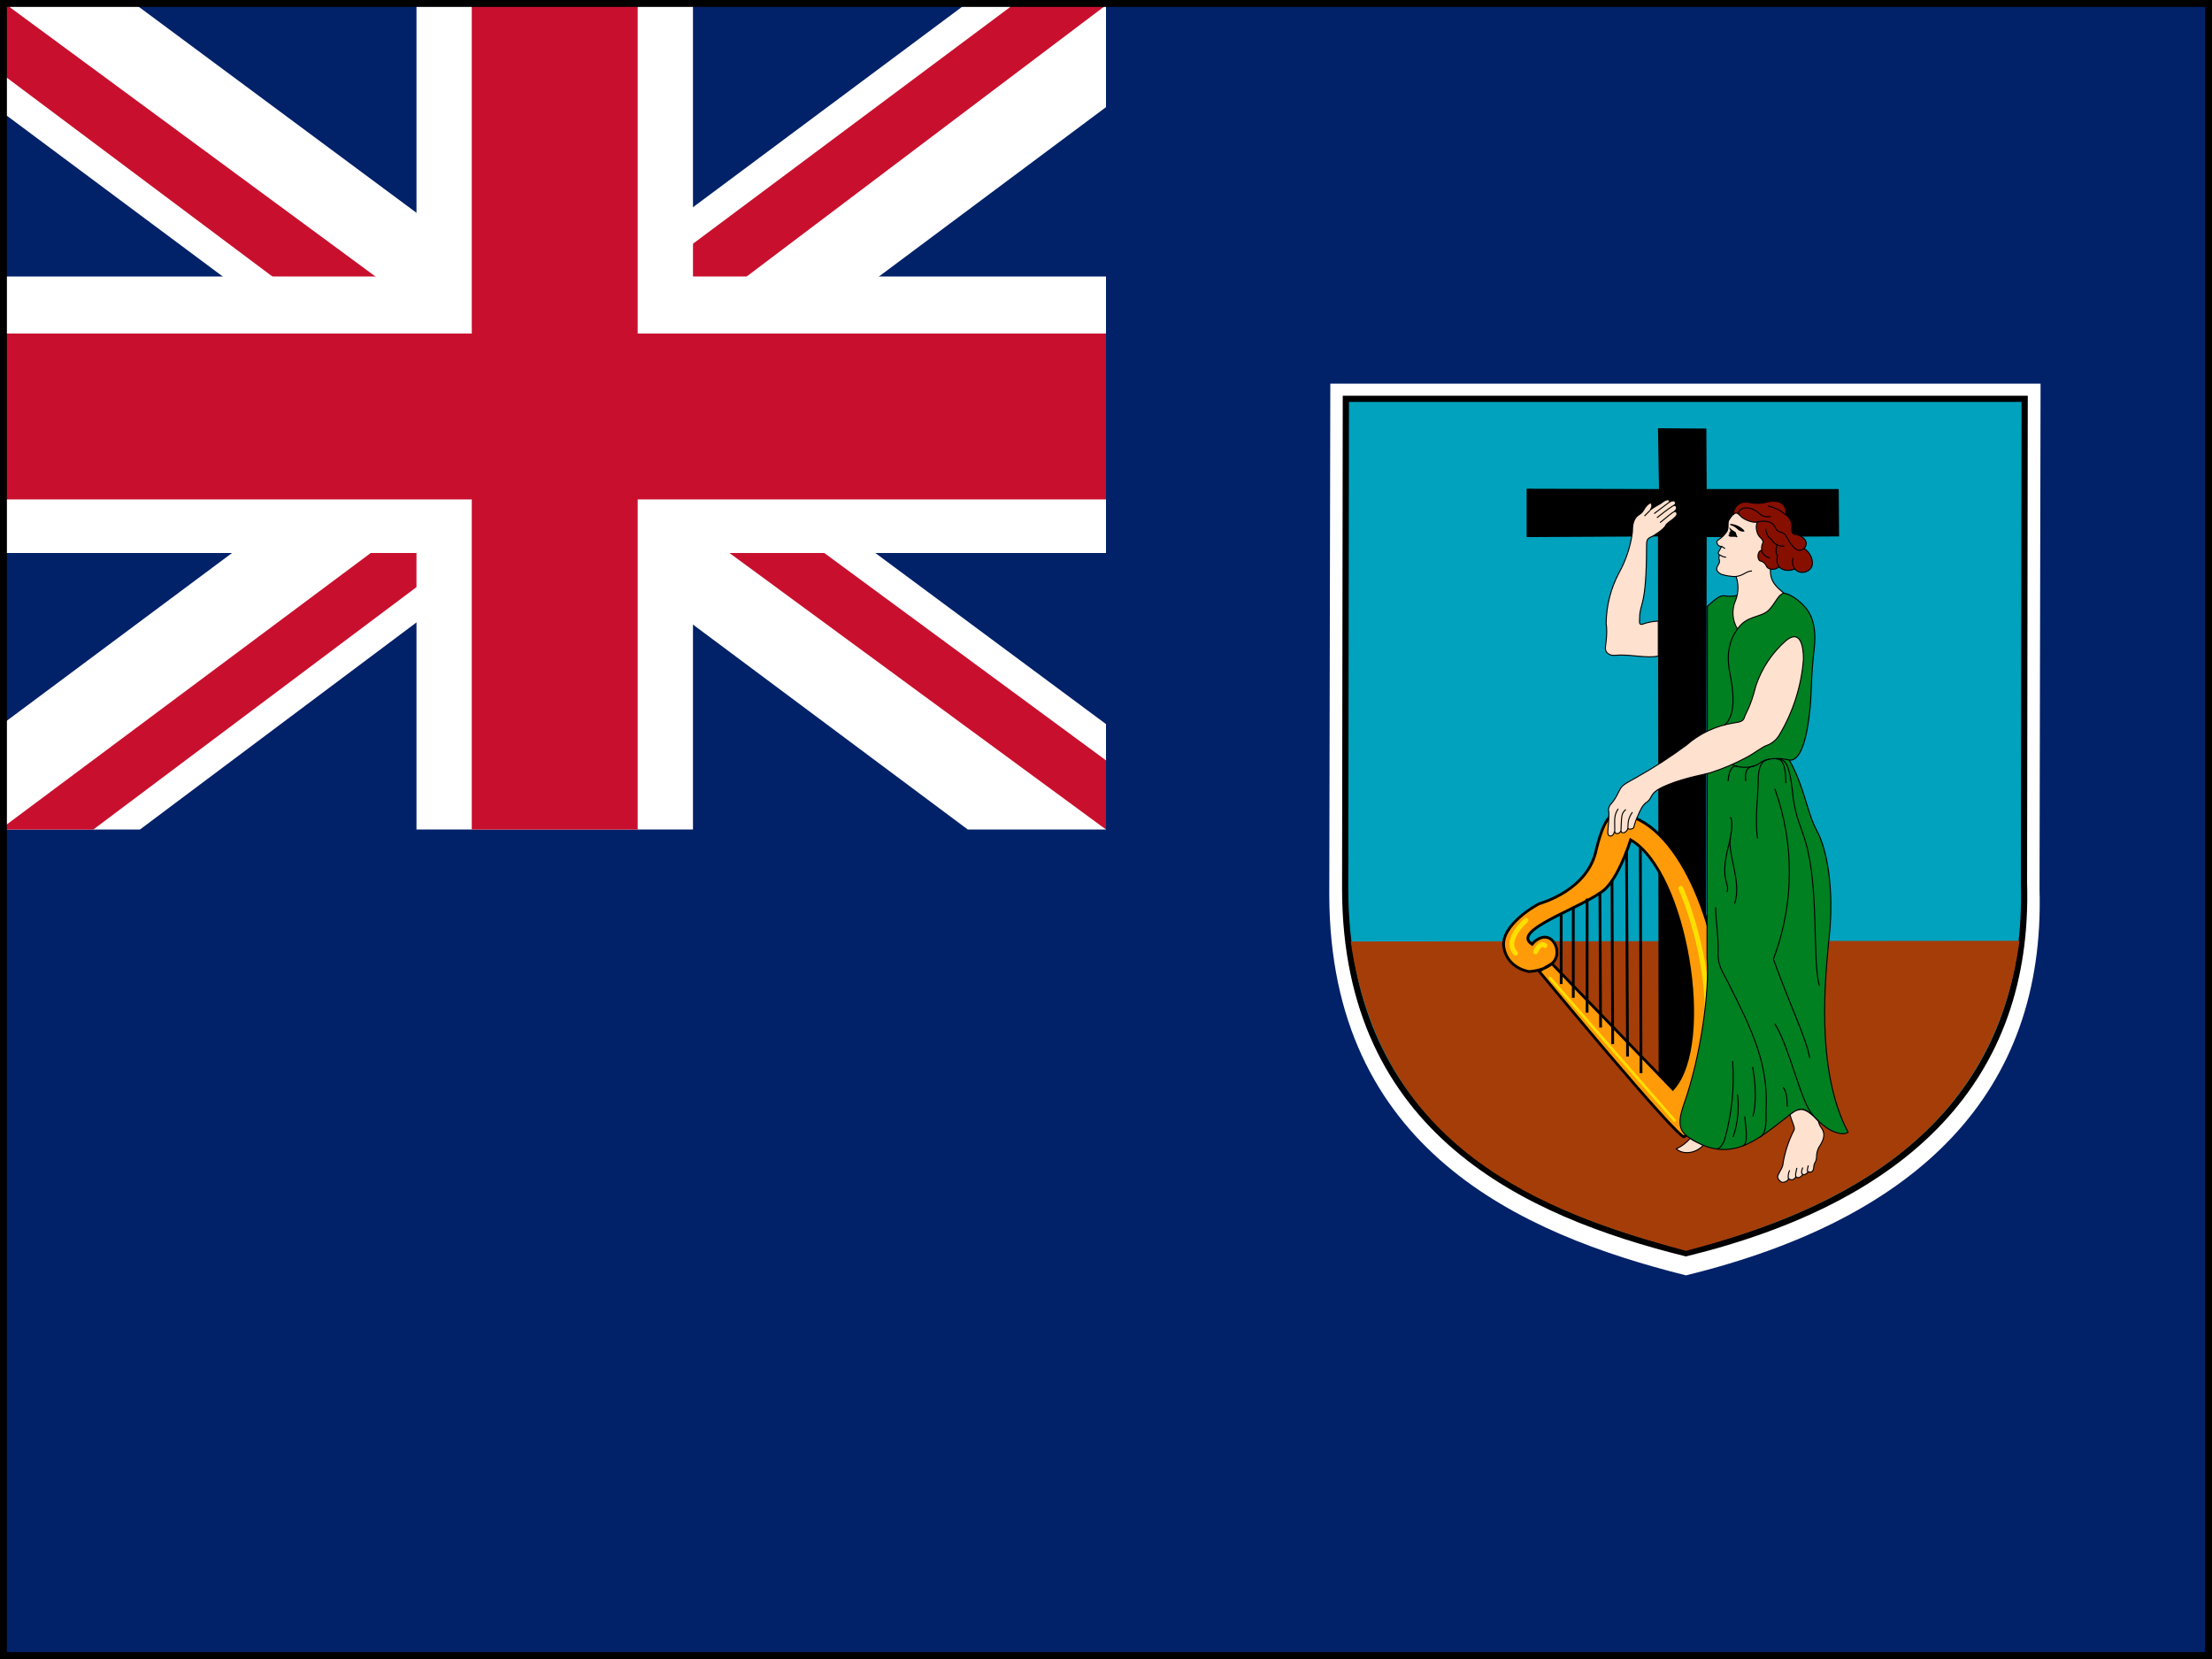
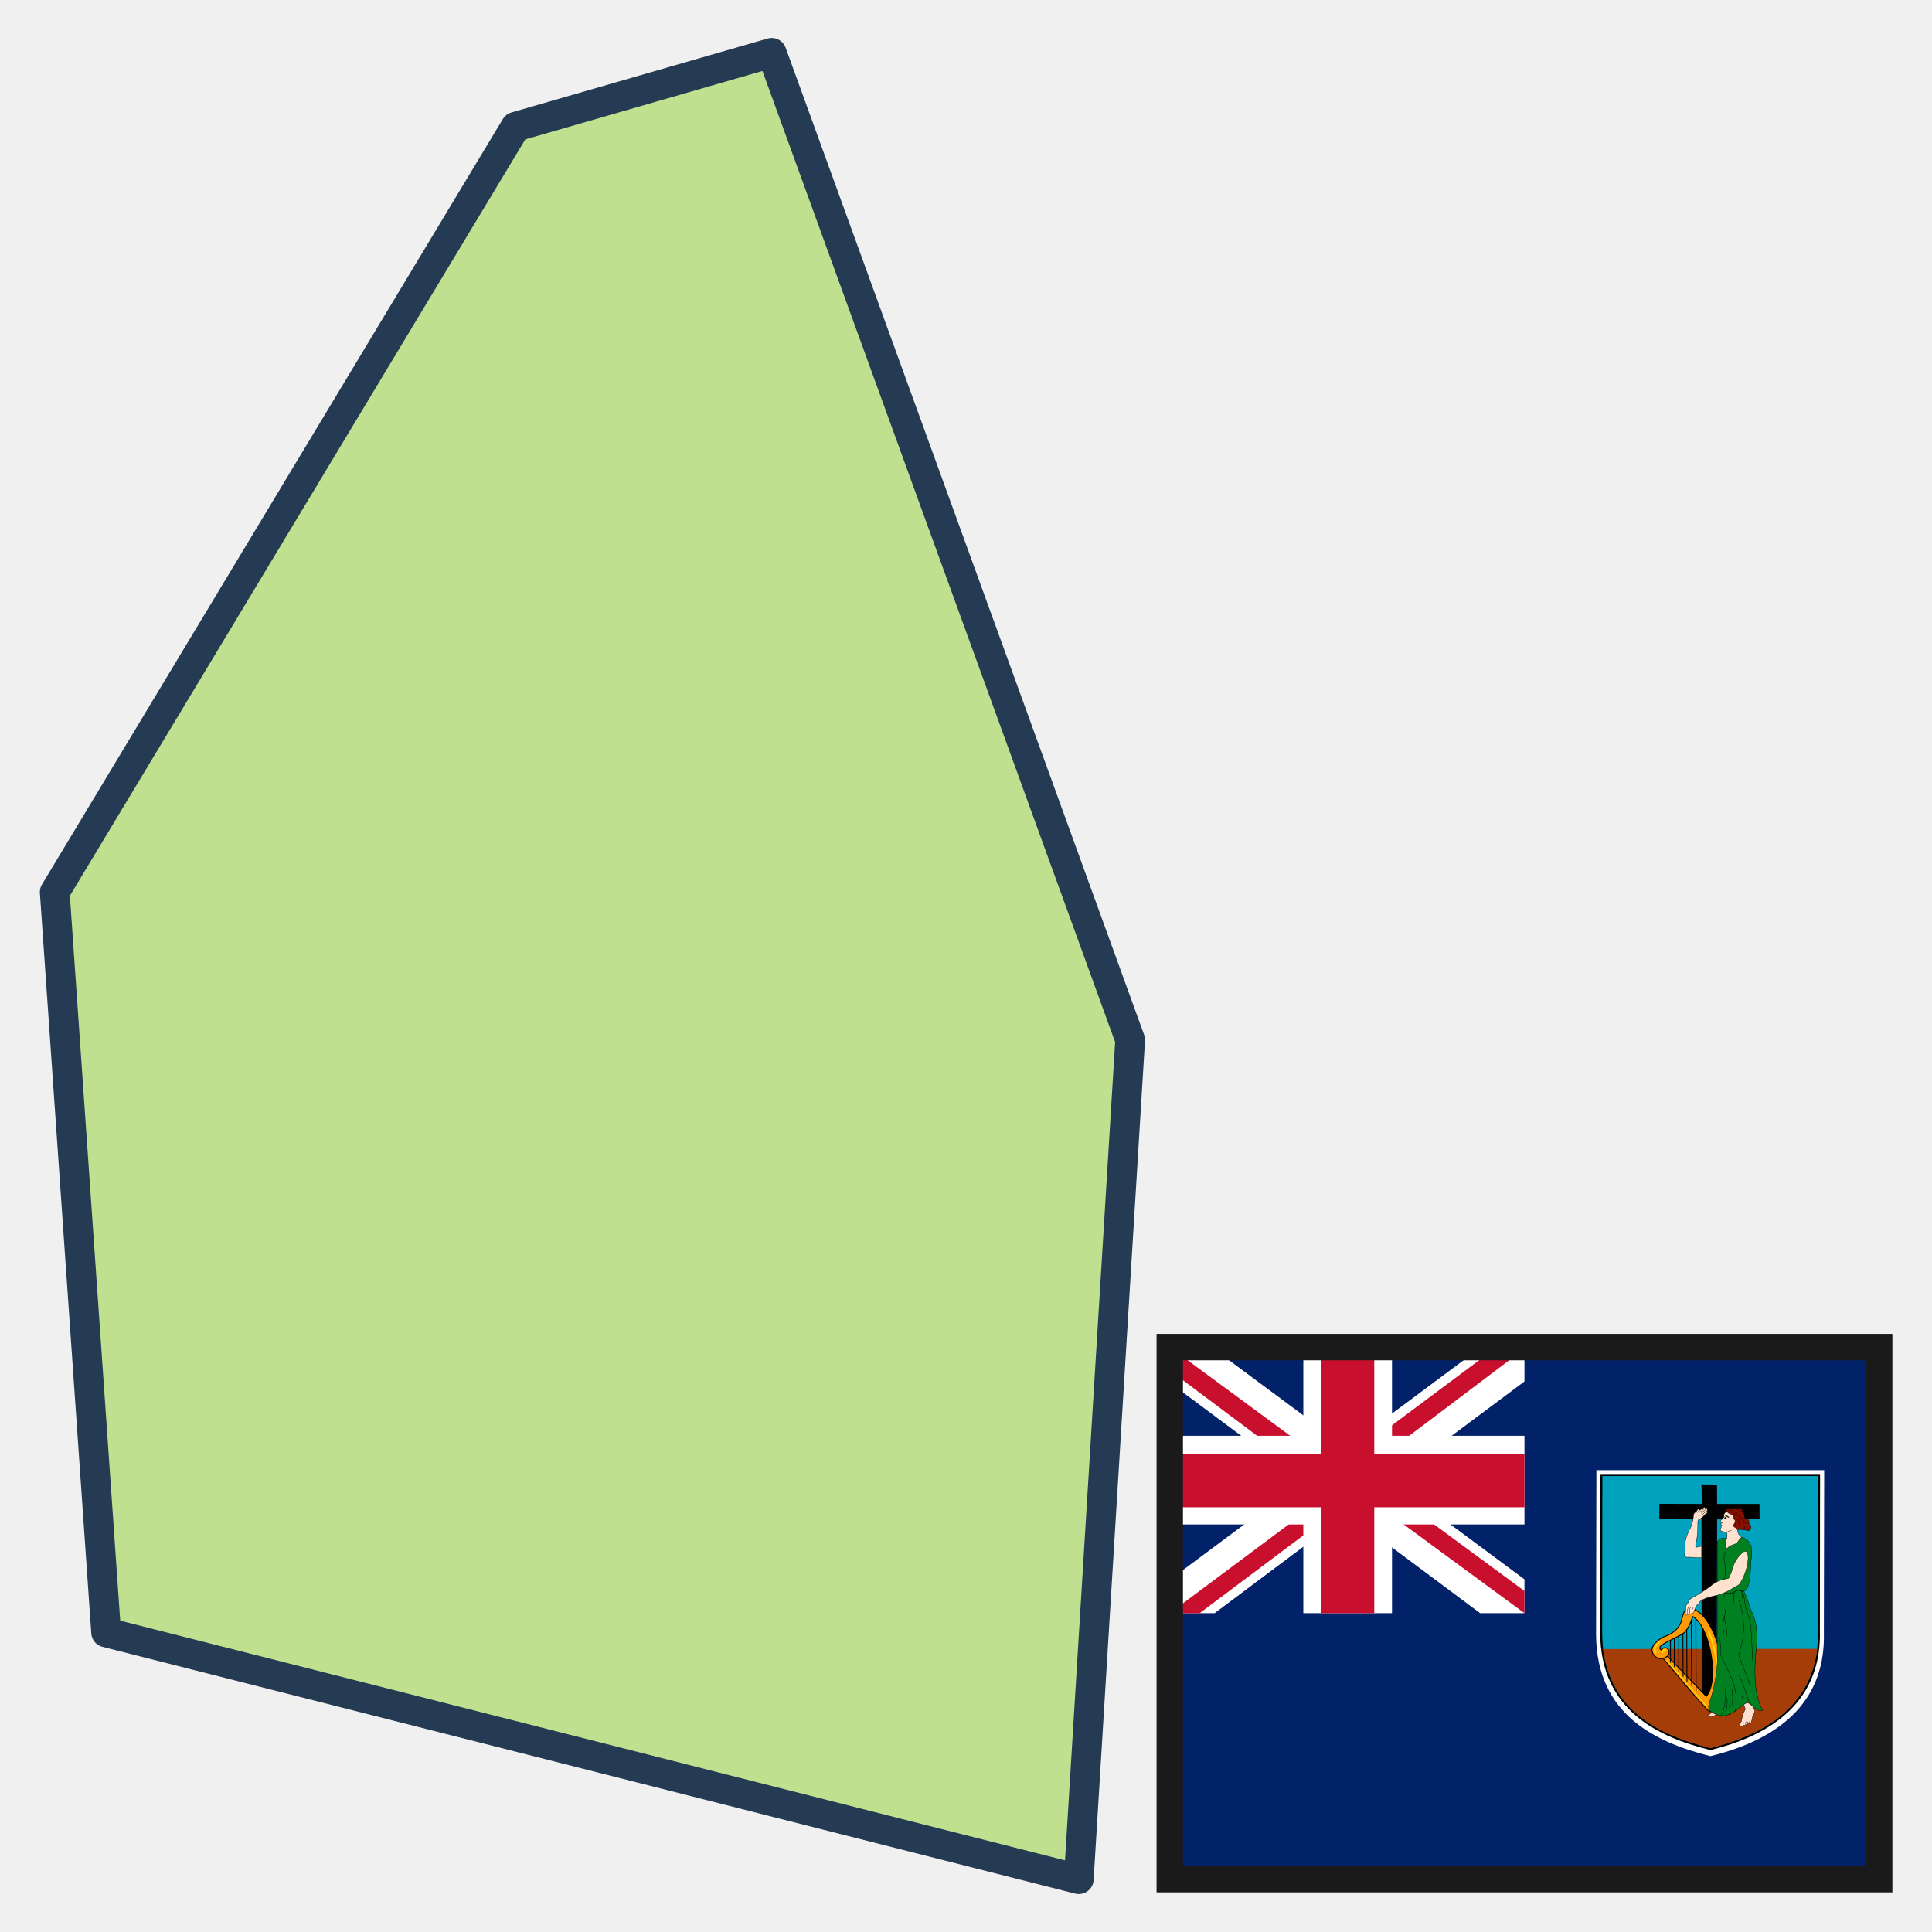
- <svg xmlns="http://www.w3.org/2000/svg" id="flag-icons-ms" viewBox="0 0 640 480" data-copyright="© 2026 Sensory App House">
-   <path fill="#012169" d="M0 0h640v480H0z" />
-   <path fill="#fff" d="M384.9 111h205.5l-.3 146.3c1.7 58.7-34.9 95.2-102.3 111.7-47.9-12-103-36.5-103.2-110z" />
-   <path fill="#00a2bd" stroke="#000" stroke-width="1.8" d="M389.4 115.4h196.4l-.2 140.2c1.6 56.3-33.4 91.2-97.8 107-45.8-11.4-98.5-35-98.6-105.4z" />
-   <path fill="#a53d08" d="M584.3 272.2c-7.2 53.7-48.6 77.2-96.5 89.7-42.5-11.4-88.2-29.6-97-89.5z" />
-   <path d="m480 141.5-.3-17.6 14 .1.1 17.5H532l.1 13.7-38.3.2-.3 161.4-13.6.1-.2-161.7-38 .2v-14z" />
-   <path fill="#ff9a08" fill-rule="evenodd" stroke="#000" stroke-width=".8" d="m449 278.8 35 36.3c12.1-13.3 3.7-63-12.2-72.1-1.9 5.9-5.1 13-8.6 15.2-7.5 5.2-26.1 11.2-19.9 15 1.4-1.9 5.1-3.7 6.9.6 2 6.9-7.8 7.3-7.8 7.3s-6.2-.8-7.3-7c-1-6.4 9.3-12.2 10.2-12.6.8-.3 14.3-4 16.6-15.9 2.9-11.8 5.8-10 6.3-10.2 17.7 1.7 29.2 33.3 29.9 55.5s-9 37-10.8 38c-1.7.9-42-47.9-42-47.9z" />
-   <path fill="#ff9a08" stroke="#000" stroke-width=".8" d="m474.6 245 .2 65.5m-4.2-64.2.3 59.4m-4.5-50.8.2 47.2m-3.7-43.9.2 39.1m-3.9-37.3v33m-4-30.4v26.1m-3.5-24v20" />
-   <g fill="none" stroke="#ffdf00" stroke-linecap="round" stroke-width="1.8">
-     <path stroke-width=".8" d="m448.5 283 36 41.2" />
-     <path stroke-width="1.4" d="M486.3 257s16.4 35.7 1.2 65m-43.2-46.6s1.2-3.1 2.7-1.8m-5.5-7.3s-6.6 5.7-3 9.5" />
+ <svg xmlns="http://www.w3.org/2000/svg" viewBox="0 0 512 512">
+   <g transform="translate(-131.15 -32.15) scale(1.1256)">
+     <path d="M 382.6 273.4 L 370.5 471.0 L 141.5 412.9 L 129.4 238.6 L 237.9 58.4 L 298.2 41.0 L 382.6 273.4 Z" fill="#bfe08f" stroke="#243b53" stroke-width="7" stroke-linejoin="round" fill-rule="evenodd" />
  </g>
-   <path fill="#008021" stroke="#000" stroke-width=".3" d="M494 175.4c2.3-2 3.6-3.3 5.1-3s3.5 0 5-.4a31 31 0 0 1 12-.4c1 .2 2.5.7 4.6 2.5s5.2 5 4.2 13.6-.7 12.3-1.2 17.2c-.8 8.5-2.7 15.5-6 15 4.5 8 5 15 8 20.5s4.8 16.8 3.7 29c-1.2 12.3-4.4 39.7 5.3 58.2-1.6 1.1-5.5 0-9-3.7s-5-3.6-7.8-1.4c-8.8 6.7-17 14.8-29.1 6.7-2.8-1.8-3.6-4-1.6-9.7 5-14 7.5-33.4 6.7-42.4z" />
-   <path fill="#ffe1cf" stroke="#000" stroke-width=".3" d="M502.3 166.8a10 10 0 0 1-.1 6.8 9 9 0 0 0 .5 8.4c2.7-4 6.6-3.2 9-5.4 2.2-2.3 2.7-4.5 4.4-5-1.7-1.5-4.3-3.2-3.8-7.5.6-4.4 6.7-8 1.2-14.6a8 8 0 0 0-13.4 1.2c-.3.8.2 2.4-.7 3.4a8 8 0 0 1-2.1 2q-1 .6-.2 1.6.3.4 1 .4l-.8 1.5q-.4.4.2 1c-.5 1.3.4 1.5-.2 2.5s-1.2 2 .6 3c.6.3 3 .8 4.4.7zm-22.5 23c-3.2.8-8.4-.6-12.3-.2-1.8.2-3.2-.7-3-2.4s.6-4.4.2-6.8a32 32 0 0 1 3.8-14.8 33 33 0 0 0 3.8-11.6c0-1.9.2-3.9 1.8-5 1.2-.7 1.4-1.4 1.8-2 1-1.5 2-1.8 2-1q.2.7-.5 1.6c1-.8 2.8-1.8 3.2-2 .4-.4 2.4-1.8 2.5-.4q1.3-.6 1.6 0 .2.6-.3 1c.6 0 1.2.9 0 1.8.7-.2 1.3.8.2 1.7-1 1-2.4 1.6-2.7 2.4s-3.2 2.9-4.3 3.3c-1.1.5-1.2 1.1-1.2 2.7 0 17.8-2 16.3-2 20.7 0 1-.3 2.1.8 1.8a15 15 0 0 1 4.6-.9v10zm.7 38.2c5.2-2.6 11.2-3.6 14.3-4.4a62 62 0 0 0 10.4-4.4c2.5-1.3 4.5-3 5.9-3.5a7 7 0 0 0 3.8-3.2 50 50 0 0 0 6.9-21.8c0-4-1-8.6-5-5.4a30 30 0 0 0-8.8 13.2c-1.6 6.4-3 7.9-3.3 9.1-.4 1.3-1.6 1.3-3.2 1.6a27 27 0 0 0-13.6 6.4 136 136 0 0 1-14.2 9.2c-3.7 2.1-4.4 2.3-5.2 4q-1.2 2.5-2.2 3.6-1.2 1.2-.8 2.6c.1.8-.2 4.2-.3 5.4s.3 1.4.7 1.5c.4 0 1-.2 1.3-1.6-.2 1.4 1.7 1 1.8-.1 0 1.5 2 .6 2-.8 0 1 1.7.3 1.7 0q.5-2 1.2-3.4c.6-1.4 1.3-3.2 2.7-4 1.5-1.2.8-2.4 3.9-4zm37.4 94.5c.3 1.3 1 2.7 1.2 3.6s-.2 1.1-.4 1.6a33 33 0 0 0-2.8 8.8c0 1.2-1 2.4-1.3 3.2q-.8 1.2.8 2.3c.4.3 2-.2 2.1-1q1.2.9 2.1-.5 1 .7 2-.7c.5.3 1.3-.3 1.6-.8.8.4 1.6 0 1.6-1.6q.1-.7.5-1.3.3-.7.3-1.7c0-.7.3-2 .9-2.8.6-1 1.5-2.5 1.1-4-.4-1.4-1-1.3-1.5-3.2-1.3-1.4-3-3.2-4.8-3.4-1.8 0-2.8 1.1-3.4 1.5zm-32.9 9.9c1.7 1.6 5.3 1.6 7.8-1-.9-.4-3-1.4-3.8-2a12 12 0 0 1-4 3z" />
-   <path fill="#870f00" stroke="#000" stroke-width=".3" d="M501.4 149c.6-4 3.5-4 5.3-3.5.8.1 2.6.3 4.4-.2 3.4-.9 6 .3 5.6 3.6 1 .7 2 2.3 1.7 3.7q-.3 2 1.4 2.1c1.3.2 4 1.8 2.2 4 1.7 1 3 3.7 2.1 5.4s-3.6 2.1-4.8.5c-1.3.6-3.3.7-4.6-.6-.9 1-3 .9-3.5 0q-.6-1.4-1.9-1.7c-.9-.3-1-2.8.4-3.1q-.1-1.3.3-2t-.8-1.8c-.8-.7-1.5-3-.7-4.4-1.4.5-4.4-.9-5-1.8q-1.2-1.4-2.1-.2z" />
-   <g fill="none" stroke="#000" stroke-width=".3">
-     <path d="M502.3 166.8c2.2-.3 3-1.6 4.6-1.6m-9.4-4.7.5.3q.7.4 1.4.4m-1.3-3.1 1 .6m4.2-9.7c-1.3-1.3 2.2-3.8 6-.2.8.8 2.5.8 3 .6m-3.8 1.6c1.8-.4 4.3-.4 5.1 1.6s2.3.6 3.5 3c1.2 2.3 3 4.8 5 3m-7.4 5.4a4 4 0 0 1-.4-3.2c-.7-.8-.4-2.5 0-3.3m-4.6 1.7c0 .7 1 2 2.4 2.2m7.2 3.2q-1-1.4-.5-3.2" />
-     <path d="M510.9 153c0 1.1.6 2.5 1.6 3 .3.6 1.4 2.2 3.8 2m.4-9a11 11 0 0 0-5.2-2.6m-8.8 35.6c-2 2.7-3.2 6.4-2.4 11.6 1 5.2 2.4 12.8-1.3 16.2m18.6 10.1c-2.6-.7-6.4-.7-8.5.9-2 1.5-5.6 1.6-7.9.4" />
-     <path d="M512 219.6c-2.3.4-3.3 2.1-3.3 6.4 0 4.2-1 10.4-.2 16.6m-.6-21.1c-1.6.4-3.2.4-2.8 4.5m-5.1 0c.1-2.4 1-4.8 2.6-4.3m14.1 4.9c0-5.6-1.2-7.1-2.8-7 2.2 0 3.7.3 4.7 9.2.6 6.8 2 9 3.7 14.4 4.1 13.6 2 34.5 4.1 42m-12.9-57a71 71 0 0 1-.4 49.3c4.8 13.4 9.6 23.1 10.5 28.6m-23.9-48c.8-2.9-2.2-3.2.4-13.3q1.6-6.4.6-8.4" />
-     <path d="M500.7 242.4c-1 4.4 3.3 12.8 1.2 19m-5.5 1.1c0 4 .9 9 .7 13-.2 3.9 1.4 5.7 3.2 9.4 6.8 13.4 11.2 22.9 10.7 35.5-.2 2.4.6 7.2-1.8 8.6m-12.6 3.4c.7 0 1.4-.4 2.3-2.4a65 65 0 0 0 2.4-23m1.4 9.6c.4 2.6.4 8-1.3 12.4" />
-     <path d="M507.1 308.7c1 5.6 1 10.7.1 14.3m-2.4 0c.2 2.2 1.2 8-.5 8.5m9.2-35.3c4.3 6.7 7.6 23.2 11.2 26.6m-7.6-2.6c0-1.8-.1-4.4-1.2-5.6M471 239.4c.1-1.2-.1-2.4 1.3-4.4m-3.3 5.2c.2-4.4.1-4.8 1.4-6m-3.2 6.1c0-3.2-.3-4.3 1-6.3m14.9-88.8-4.5 3.4m5.8-2.4q-.7.2-5 3.6m5.1-1.8c-1 .4-2.6 2-4.2 3.2m-2.9-3.5-1.6 1.6M517.5 341c-.2-.2-.2-1.3.3-2.4m1.9 1.9c-.4-.3 0-1.7.2-2.6m1.7 1.9q-.7-.4 0-2m1.5 1.2q-.4 0 .1-1.8" />
+   <rect x="310" y="357" width="188" height="141" fill="#ffffff" />
+   <g transform="translate(310 357) scale(0.29375)">
+     <path fill="#012169" d="M0 0h640v480H0z" />
+     <path fill="#fff" d="M384.9 111h205.5l-.3 146.3c1.7 58.7-34.9 95.2-102.3 111.7-47.9-12-103-36.5-103.2-110z" />
+     <path fill="#00a2bd" stroke="#000" stroke-width="1.8" d="M389.4 115.4h196.4l-.2 140.2c1.6 56.3-33.4 91.2-97.8 107-45.8-11.4-98.5-35-98.6-105.4z" />
+     <path fill="#a53d08" d="M584.3 272.2c-7.2 53.7-48.6 77.2-96.5 89.7-42.5-11.4-88.2-29.6-97-89.5z" />
+     <path d="m480 141.5-.3-17.6 14 .1.1 17.5H532l.1 13.7-38.3.2-.3 161.4-13.6.1-.2-161.7-38 .2v-14z" />
+     <path fill="#ff9a08" fill-rule="evenodd" stroke="#000" stroke-width=".8" d="m449 278.8 35 36.3c12.1-13.3 3.7-63-12.2-72.1-1.9 5.9-5.1 13-8.6 15.2-7.5 5.2-26.1 11.2-19.9 15 1.4-1.9 5.1-3.7 6.9.6 2 6.9-7.8 7.3-7.8 7.3s-6.2-.8-7.3-7c-1-6.4 9.3-12.2 10.2-12.6.8-.3 14.3-4 16.6-15.9 2.9-11.8 5.8-10 6.3-10.2 17.7 1.7 29.2 33.3 29.9 55.5s-9 37-10.8 38c-1.7.9-42-47.9-42-47.9z" />
+     <path fill="#ff9a08" stroke="#000" stroke-width=".8" d="m474.6 245 .2 65.5m-4.2-64.2.3 59.4m-4.5-50.8.2 47.2m-3.7-43.9.2 39.1m-3.9-37.3v33m-4-30.4v26.1m-3.5-24v20" />
+     <g fill="none" stroke="#ffdf00" stroke-linecap="round" stroke-width="1.8">
+       <path stroke-width=".8" d="m448.5 283 36 41.2" />
+       <path stroke-width="1.4" d="M486.3 257s16.4 35.7 1.2 65m-43.2-46.6s1.2-3.1 2.7-1.8m-5.5-7.3s-6.6 5.7-3 9.5" />
+     </g>
+     <path fill="#008021" stroke="#000" stroke-width=".3" d="M494 175.4c2.3-2 3.6-3.3 5.1-3s3.5 0 5-.4a31 31 0 0 1 12-.4c1 .2 2.5.7 4.6 2.5s5.2 5 4.2 13.6-.7 12.3-1.2 17.2c-.8 8.5-2.7 15.5-6 15 4.5 8 5 15 8 20.5s4.8 16.8 3.7 29c-1.2 12.3-4.4 39.7 5.3 58.2-1.6 1.1-5.5 0-9-3.7s-5-3.6-7.8-1.4c-8.8 6.7-17 14.8-29.1 6.7-2.8-1.8-3.6-4-1.6-9.7 5-14 7.5-33.4 6.7-42.4z" />
+     <path fill="#ffe1cf" stroke="#000" stroke-width=".3" d="M502.3 166.8a10 10 0 0 1-.1 6.8 9 9 0 0 0 .5 8.4c2.7-4 6.6-3.2 9-5.4 2.2-2.3 2.7-4.5 4.4-5-1.7-1.5-4.3-3.2-3.8-7.5.6-4.4 6.7-8 1.2-14.6a8 8 0 0 0-13.4 1.2c-.3.8.2 2.4-.7 3.4a8 8 0 0 1-2.1 2q-1 .6-.2 1.6.3.4 1 .4l-.8 1.5q-.4.4.2 1c-.5 1.3.4 1.5-.2 2.5s-1.2 2 .6 3c.6.3 3 .8 4.4.7zm-22.5 23c-3.2.8-8.4-.6-12.3-.2-1.8.2-3.2-.7-3-2.4s.6-4.4.2-6.8a32 32 0 0 1 3.8-14.8 33 33 0 0 0 3.8-11.6c0-1.9.2-3.9 1.8-5 1.2-.7 1.4-1.4 1.8-2 1-1.5 2-1.8 2-1q.2.7-.5 1.6c1-.8 2.8-1.8 3.2-2 .4-.4 2.4-1.8 2.5-.4q1.3-.6 1.6 0 .2.6-.3 1c.6 0 1.2.9 0 1.8.7-.2 1.3.8.2 1.7-1 1-2.4 1.6-2.7 2.4s-3.2 2.9-4.3 3.3c-1.1.5-1.2 1.1-1.2 2.7 0 17.8-2 16.3-2 20.7 0 1-.3 2.1.8 1.8a15 15 0 0 1 4.6-.9v10zm.7 38.2c5.2-2.6 11.2-3.6 14.3-4.4a62 62 0 0 0 10.4-4.4c2.5-1.3 4.5-3 5.9-3.5a7 7 0 0 0 3.8-3.2 50 50 0 0 0 6.9-21.8c0-4-1-8.6-5-5.4a30 30 0 0 0-8.8 13.2c-1.6 6.4-3 7.9-3.3 9.1-.4 1.3-1.6 1.3-3.2 1.6a27 27 0 0 0-13.6 6.4 136 136 0 0 1-14.2 9.2c-3.7 2.1-4.4 2.3-5.2 4q-1.2 2.5-2.2 3.6-1.2 1.2-.8 2.6c.1.8-.2 4.2-.3 5.4s.3 1.4.7 1.5c.4 0 1-.2 1.3-1.6-.2 1.4 1.7 1 1.8-.1 0 1.5 2 .6 2-.8 0 1 1.7.3 1.7 0q.5-2 1.2-3.4c.6-1.4 1.3-3.2 2.7-4 1.5-1.2.8-2.4 3.9-4zm37.4 94.5c.3 1.3 1 2.7 1.2 3.6s-.2 1.1-.4 1.6a33 33 0 0 0-2.8 8.8c0 1.2-1 2.4-1.3 3.2q-.8 1.2.8 2.3c.4.3 2-.2 2.1-1q1.2.9 2.1-.5 1 .7 2-.7c.5.3 1.3-.3 1.6-.8.8.4 1.6 0 1.6-1.6q.1-.7.5-1.3.3-.7.3-1.7c0-.7.3-2 .9-2.8.6-1 1.5-2.5 1.1-4-.4-1.4-1-1.3-1.5-3.2-1.3-1.4-3-3.2-4.8-3.4-1.8 0-2.8 1.1-3.4 1.5zm-32.9 9.9c1.7 1.6 5.3 1.6 7.8-1-.9-.4-3-1.4-3.8-2a12 12 0 0 1-4 3z" />
+     <path fill="#870f00" stroke="#000" stroke-width=".3" d="M501.4 149c.6-4 3.5-4 5.3-3.5.8.1 2.6.3 4.4-.2 3.4-.9 6 .3 5.6 3.6 1 .7 2 2.3 1.7 3.7q-.3 2 1.4 2.1c1.3.2 4 1.8 2.2 4 1.7 1 3 3.7 2.1 5.4s-3.6 2.1-4.8.5c-1.3.6-3.3.7-4.6-.6-.9 1-3 .9-3.5 0q-.6-1.4-1.9-1.7c-.9-.3-1-2.8.4-3.1q-.1-1.3.3-2t-.8-1.8c-.8-.7-1.5-3-.7-4.4-1.4.5-4.4-.9-5-1.8q-1.2-1.4-2.1-.2z" />
+     <g fill="none" stroke="#000" stroke-width=".3">
+       <path d="M502.3 166.8c2.2-.3 3-1.6 4.6-1.6m-9.4-4.7.5.3q.7.4 1.4.4m-1.3-3.1 1 .6m4.2-9.7c-1.3-1.3 2.2-3.8 6-.2.8.8 2.5.8 3 .6m-3.8 1.6c1.8-.4 4.3-.4 5.1 1.6s2.3.6 3.5 3c1.2 2.3 3 4.8 5 3m-7.4 5.4a4 4 0 0 1-.4-3.2c-.7-.8-.4-2.5 0-3.3m-4.6 1.7c0 .7 1 2 2.4 2.2m7.2 3.2q-1-1.4-.5-3.2" />
+       <path d="M510.9 153c0 1.1.6 2.5 1.6 3 .3.6 1.4 2.2 3.8 2m.4-9a11 11 0 0 0-5.2-2.6m-8.8 35.6c-2 2.7-3.2 6.4-2.4 11.6 1 5.2 2.4 12.8-1.3 16.2m18.6 10.1c-2.6-.7-6.4-.7-8.5.9-2 1.5-5.6 1.6-7.9.4" />
+       <path d="M512 219.6c-2.3.4-3.3 2.1-3.3 6.4 0 4.2-1 10.4-.2 16.6m-.6-21.1c-1.6.4-3.2.4-2.8 4.5m-5.1 0c.1-2.4 1-4.8 2.6-4.3m14.1 4.9c0-5.6-1.2-7.1-2.8-7 2.2 0 3.7.3 4.7 9.2.6 6.8 2 9 3.7 14.4 4.1 13.6 2 34.5 4.1 42m-12.9-57a71 71 0 0 1-.4 49.3c4.8 13.4 9.6 23.1 10.5 28.6m-23.9-48c.8-2.9-2.2-3.2.4-13.3q1.6-6.4.6-8.4" />
+       <path d="M500.7 242.4c-1 4.4 3.3 12.8 1.2 19m-5.5 1.1c0 4 .9 9 .7 13-.2 3.9 1.4 5.7 3.2 9.4 6.8 13.4 11.2 22.9 10.7 35.5-.2 2.4.6 7.2-1.8 8.6m-12.6 3.4c.7 0 1.4-.4 2.3-2.4a65 65 0 0 0 2.4-23m1.4 9.6c.4 2.6.4 8-1.3 12.4" />
+       <path d="M507.1 308.7c1 5.6 1 10.7.1 14.3m-2.4 0c.2 2.2 1.2 8-.5 8.5m9.2-35.3c4.3 6.7 7.6 23.2 11.2 26.6m-7.6-2.6c0-1.8-.1-4.4-1.2-5.6M471 239.4c.1-1.2-.1-2.4 1.3-4.4m-3.3 5.2c.2-4.4.1-4.8 1.4-6m-3.2 6.1c0-3.2-.3-4.3 1-6.3m14.9-88.8-4.5 3.4m5.8-2.4q-.7.2-5 3.6m5.1-1.8c-1 .4-2.6 2-4.2 3.2m-2.9-3.5-1.6 1.6M517.5 341c-.2-.2-.2-1.3.3-2.4m1.9 1.9c-.4-.3 0-1.7.2-2.6m1.7 1.9q-.7-.4 0-2m1.5 1.2q-.4 0 .1-1.8" />
+     </g>
+     <path d="M500.5 152.7c.8 1 1.7 1 1.8 1.6.2.8.3.8.4 1s-.4.2-.6 0h-1.4c-.4 0-.8-.5-.6-.5q.4-.1.2-.4 0-.5.4-.7l-.1-.3c-.2-.3-.3-1-.1-.8zm.5-1.1a6 6 0 0 1 3.4 1.6c.7.8.1.6-.2.6s-1-.2-1.4-.6a5 5 0 0 0-1.9-1.2c-.3 0-.6-.4 0-.4z" />
+     <path fill="#012169" d="M0 0h320v240H0z" />
+     <path fill="#FFF" d="m37.5 0 122 90.5L281 0h39v31l-120 89.5 120 89V240h-40l-120-89.5L40.5 240H0v-30l119.5-89L0 32V0z" />
+     <path fill="#C8102E" d="M212 140.5 320 220v20l-135.5-99.5zm-92 10 3 17.5-96 72H0zM320 0v1.5l-124.5 94 1-22L295 0zM0 0l119.5 88h-30L0 21z" />
+     <path fill="#FFF" d="M120.5 0v240h80V0zM0 80v80h320V80z" />
+     <path fill="#C8102E" d="M0 96.5v48h320v-48zM136.5 0v240h48V0z" />
+     <rect x="1" y="1" width="638" height="478" fill="none" stroke="#000000" stroke-width="2" />
  </g>
-   <path d="M500.5 152.7c.8 1 1.7 1 1.8 1.6.2.8.3.8.4 1s-.4.2-.6 0h-1.4c-.4 0-.8-.5-.6-.5q.4-.1.2-.4 0-.5.4-.7l-.1-.3c-.2-.3-.3-1-.1-.8zm.5-1.1a6 6 0 0 1 3.4 1.6c.7.8.1.6-.2.6s-1-.2-1.4-.6a5 5 0 0 0-1.9-1.2c-.3 0-.6-.4 0-.4z" />
-   <path fill="#012169" d="M0 0h320v240H0z" />
-   <path fill="#FFF" d="m37.5 0 122 90.5L281 0h39v31l-120 89.5 120 89V240h-40l-120-89.5L40.5 240H0v-30l119.5-89L0 32V0z" />
-   <path fill="#C8102E" d="M212 140.5 320 220v20l-135.5-99.5zm-92 10 3 17.5-96 72H0zM320 0v1.5l-124.5 94 1-22L295 0zM0 0l119.5 88h-30L0 21z" />
-   <path fill="#FFF" d="M120.5 0v240h80V0zM0 80v80h320V80z" />
-   <path fill="#C8102E" d="M0 96.5v48h320v-48zM136.5 0v240h48V0z" />
-   <rect x="1" y="1" width="638" height="478" fill="none" stroke="#000000" stroke-width="2" />
+   <rect x="310" y="357" width="188" height="141" fill="none" stroke="#1a1a1a" stroke-width="7" />
</svg>
